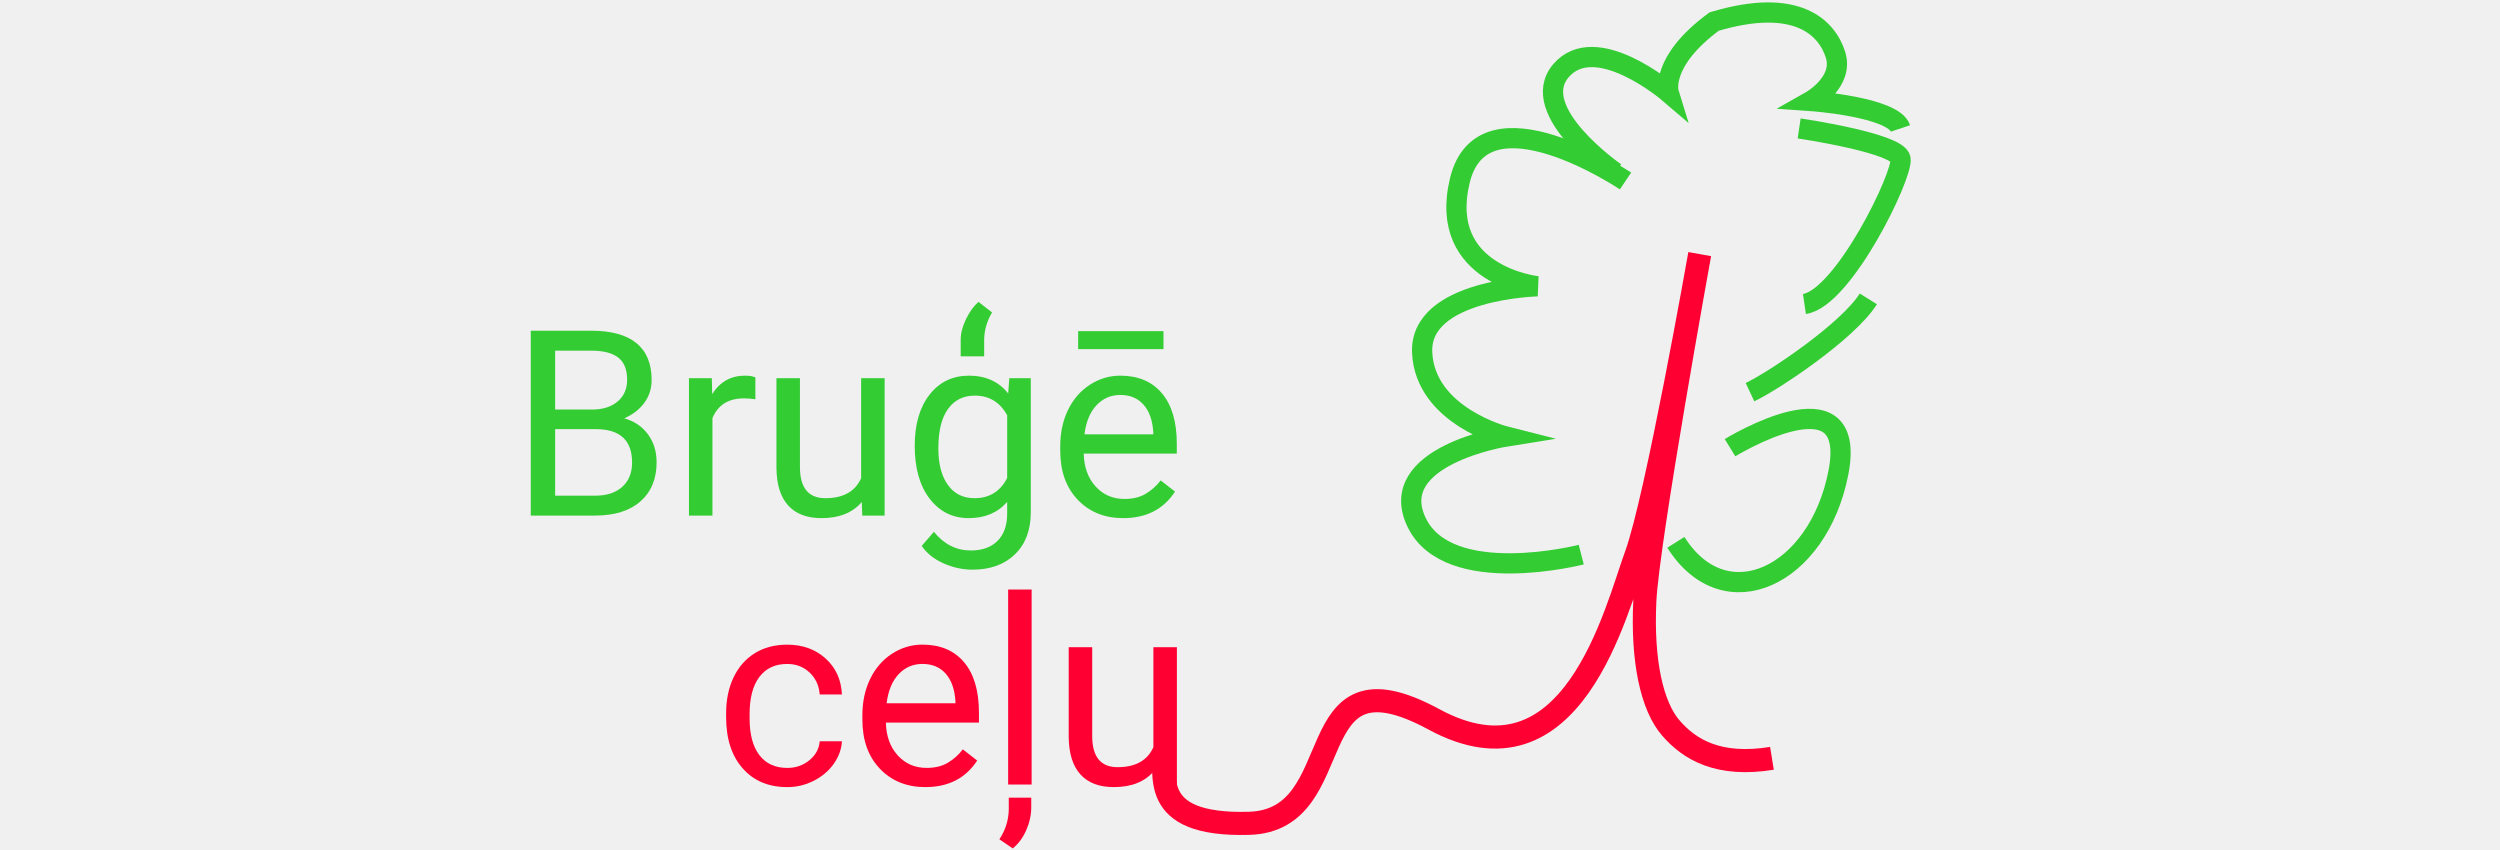
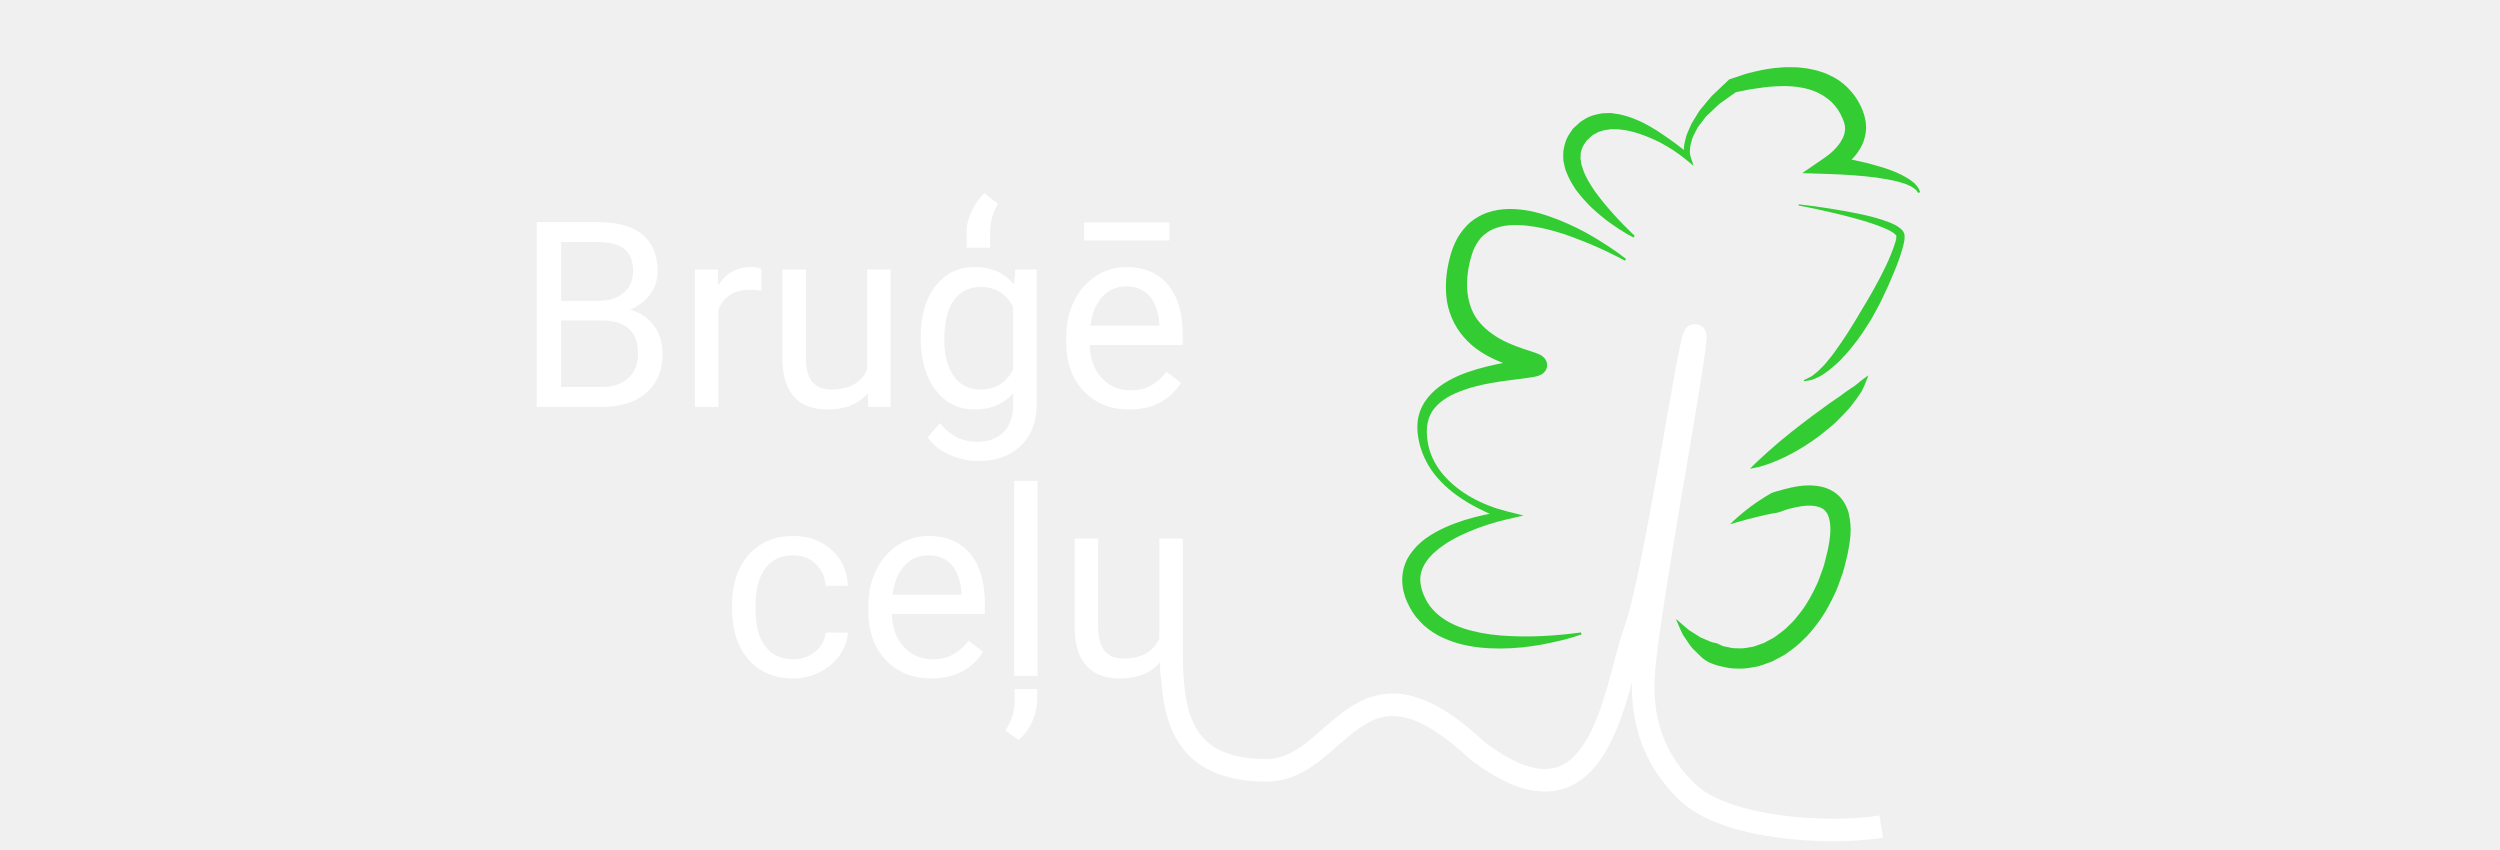
<svg xmlns="http://www.w3.org/2000/svg" version="1.1" id="Layer_1" x="0px" y="0px" width="200px" height="68px" viewBox="0 0 200 68" enable-background="new 0 0 200 68" xml:space="preserve">
  <g>
-     <rect x="40.744" y="25.645" fill="none" width="86.912" height="19.878" />
-     <path fill="#33CC33" d="M42.461,41.247v-14.79h4.835c1.605,0,2.812,0.332,3.621,0.995c0.81,0.664,1.214,1.646,1.214,2.946   c0,0.691-0.196,1.302-0.589,1.833c-0.393,0.532-0.928,0.943-1.605,1.234c0.799,0.223,1.431,0.648,1.895,1.275   c0.464,0.626,0.696,1.373,0.696,2.239c0,1.328-0.43,2.37-1.29,3.129c-0.86,0.759-2.076,1.138-3.647,1.138H42.461z M44.411,32.765   h2.946c0.853,0,1.535-0.213,2.047-0.641c0.511-0.428,0.767-1.008,0.767-1.741c0-0.814-0.237-1.407-0.711-1.776   s-1.195-0.555-2.164-0.555h-2.885V32.765z M44.411,34.33v5.323h3.22c0.907,0,1.624-0.235,2.148-0.706   c0.525-0.471,0.788-1.119,0.788-1.945c0-1.78-0.969-2.671-2.905-2.671H44.411z" />
-     <path fill="#33CC33" d="M60.43,31.942c-0.285-0.047-0.593-0.071-0.925-0.071c-1.232,0-2.069,0.525-2.509,1.574v7.801h-1.879V30.256   h1.829l0.03,1.27c0.616-0.981,1.49-1.473,2.621-1.473c0.366,0,0.643,0.047,0.833,0.142V31.942z" />
-     <path fill="#33CC33" d="M68.942,40.16c-0.731,0.86-1.805,1.29-3.22,1.29c-1.171,0-2.063-0.34-2.676-1.021   c-0.613-0.681-0.923-1.688-0.93-3.022v-7.151h1.879v7.1c0,1.666,0.677,2.499,2.031,2.499c1.436,0,2.391-0.535,2.865-1.604v-7.995   h1.879v10.991h-1.788L68.942,40.16z" />
-     <path fill="#33CC33" d="M73.178,35.66c0-1.713,0.396-3.076,1.188-4.088s1.842-1.519,3.149-1.519c1.341,0,2.387,0.474,3.139,1.422   l0.092-1.219h1.716v10.727c0,1.422-0.421,2.542-1.265,3.361c-0.843,0.819-1.976,1.229-3.397,1.229   c-0.792,0-1.568-0.169-2.326-0.508c-0.759-0.339-1.338-0.803-1.737-1.392l0.975-1.128c0.806,0.996,1.792,1.493,2.956,1.493   c0.914,0,1.627-0.257,2.138-0.771s0.767-1.239,0.767-2.174V40.15c-0.752,0.866-1.778,1.3-3.078,1.3   c-1.287,0-2.328-0.518-3.124-1.554C73.576,38.86,73.178,37.448,73.178,35.66z M75.068,35.874c0,1.239,0.254,2.212,0.762,2.92   s1.219,1.062,2.133,1.062c1.185,0,2.056-0.538,2.611-1.615v-5.018c-0.576-1.049-1.439-1.574-2.59-1.574   c-0.914,0-1.629,0.355-2.143,1.066C75.325,33.426,75.068,34.479,75.068,35.874z M78.277,24.151l1.087,0.843   c-0.399,0.67-0.609,1.381-0.63,2.133v1.381h-1.879v-1.321c0-0.521,0.142-1.075,0.427-1.661   C77.566,24.942,77.898,24.483,78.277,24.151z" />
-     <path fill="#33CC33" d="M89.857,41.45c-1.49,0-2.702-0.489-3.636-1.468c-0.935-0.979-1.402-2.287-1.402-3.926v-0.346   c0-1.09,0.208-2.063,0.625-2.92c0.417-0.856,0.999-1.527,1.747-2.011c0.749-0.484,1.56-0.726,2.433-0.726   c1.429,0,2.539,0.471,3.332,1.412c0.792,0.941,1.188,2.289,1.188,4.043v0.782h-7.446c0.027,1.084,0.344,1.959,0.95,2.626   s1.376,1,2.311,1c0.664,0,1.226-0.135,1.686-0.406c0.46-0.271,0.864-0.63,1.209-1.076l1.148,0.894   C93.081,40.742,91.699,41.45,89.857,41.45z M93.078,27.93h-6.826v-1.442h6.826V27.93z M89.624,31.597   c-0.759,0-1.396,0.276-1.91,0.828c-0.515,0.552-0.833,1.326-0.955,2.321h5.505v-0.142c-0.054-0.955-0.312-1.695-0.772-2.22   C91.032,31.86,90.409,31.597,89.624,31.597z" />
+     <rect x="41.221" y="16.953" fill="none" width="86.912" height="19.878" />
+     <path fill="#FFFFFF" d="M42.938,32.555v-14.79h4.835c1.605,0,2.812,0.332,3.621,0.996c0.81,0.664,1.214,1.646,1.214,2.946   c0,0.691-0.196,1.302-0.589,1.833c-0.393,0.532-0.928,0.943-1.605,1.234c0.799,0.223,1.431,0.648,1.895,1.275   c0.464,0.626,0.696,1.373,0.696,2.239c0,1.328-0.43,2.37-1.29,3.129c-0.86,0.759-2.076,1.138-3.647,1.138H42.938z M44.888,24.073   h2.946c0.853,0,1.535-0.213,2.047-0.641c0.511-0.428,0.767-1.008,0.767-1.741c0-0.814-0.237-1.407-0.711-1.776   s-1.195-0.555-2.164-0.555h-2.885V24.073z M44.888,25.637v5.323h3.22c0.907,0,1.624-0.235,2.148-0.706   c0.525-0.471,0.788-1.119,0.788-1.945c0-1.78-0.969-2.671-2.905-2.671H44.888z" />
+     <path fill="#FFFFFF" d="M60.907,23.25c-0.285-0.047-0.593-0.071-0.925-0.071c-1.232,0-2.069,0.525-2.509,1.574v7.801h-1.879V21.564   h1.829l0.03,1.27c0.616-0.981,1.49-1.473,2.621-1.473c0.366,0,0.643,0.047,0.833,0.142V23.25z" />
+     <path fill="#FFFFFF" d="M69.419,31.468c-0.731,0.86-1.805,1.29-3.22,1.29c-1.171,0-2.063-0.34-2.676-1.021   c-0.613-0.681-0.923-1.688-0.93-3.022v-7.151h1.879v7.1c0,1.666,0.677,2.499,2.031,2.499c1.436,0,2.391-0.535,2.865-1.604v-7.995   h1.879v10.991h-1.788L69.419,31.468z" />
+     <path fill="#FFFFFF" d="M73.655,26.968c0-1.713,0.396-3.076,1.188-4.088s1.842-1.519,3.149-1.519c1.341,0,2.387,0.474,3.139,1.422   l0.092-1.219h1.716v10.727c0,1.422-0.421,2.542-1.265,3.361c-0.843,0.819-1.976,1.229-3.397,1.229   c-0.792,0-1.568-0.169-2.326-0.508c-0.759-0.339-1.338-0.803-1.737-1.392l0.975-1.128c0.806,0.996,1.792,1.493,2.956,1.493   c0.914,0,1.627-0.257,2.138-0.771s0.767-1.239,0.767-2.174v-0.944c-0.752,0.866-1.778,1.3-3.078,1.3   c-1.287,0-2.328-0.518-3.124-1.554C74.053,30.168,73.655,28.756,73.655,26.968z M75.544,27.182c0,1.239,0.254,2.212,0.762,2.92   s1.219,1.062,2.133,1.062c1.185,0,2.056-0.538,2.611-1.615V24.53c-0.576-1.049-1.439-1.574-2.59-1.574   c-0.914,0-1.629,0.355-2.143,1.066C75.801,24.733,75.544,25.786,75.544,27.182z M78.754,15.459l1.087,0.843   c-0.399,0.67-0.609,1.381-0.63,2.133v1.381h-1.879v-1.321c0-0.521,0.142-1.075,0.427-1.661   C78.043,16.25,78.375,15.791,78.754,15.459z" />
+     <path fill="#FFFFFF" d="M90.334,32.758c-1.49,0-2.702-0.489-3.636-1.468c-0.935-0.979-1.402-2.287-1.402-3.926v-0.346   c0-1.09,0.208-2.063,0.625-2.92c0.417-0.856,0.999-1.527,1.747-2.011c0.749-0.484,1.56-0.726,2.433-0.726   c1.429,0,2.539,0.471,3.332,1.412c0.792,0.941,1.188,2.289,1.188,4.043v0.782h-7.446c0.027,1.084,0.344,1.959,0.95,2.626   s1.376,1,2.311,1c0.664,0,1.226-0.135,1.686-0.406c0.46-0.271,0.864-0.63,1.209-1.076l1.148,0.894   C93.558,32.05,92.176,32.758,90.334,32.758z M93.554,19.238h-6.826v-1.442h6.826V19.238z M90.101,22.905   c-0.759,0-1.396,0.276-1.91,0.828c-0.515,0.552-0.833,1.326-0.955,2.321h5.505v-0.142c-0.054-0.955-0.312-1.695-0.772-2.22   C91.509,23.167,90.886,22.905,90.101,22.905z" />
  </g>
  <g>
-     <rect x="57.157" y="47.162" fill="none" width="87.371" height="25.567" />
-     <path fill="#FF0033" d="M62.987,61.434c0.67,0,1.256-0.203,1.757-0.609s0.779-0.914,0.833-1.523h1.777   c-0.034,0.63-0.25,1.229-0.65,1.798c-0.399,0.569-0.933,1.022-1.6,1.361c-0.667,0.339-1.373,0.508-2.118,0.508   c-1.497,0-2.687-0.499-3.57-1.498s-1.326-2.365-1.326-4.099v-0.315c0-1.069,0.196-2.021,0.589-2.854   c0.393-0.832,0.957-1.479,1.691-1.939c0.735-0.461,1.604-0.691,2.605-0.691c1.232,0,2.257,0.369,3.073,1.107   s1.251,1.696,1.305,2.875h-1.777c-0.054-0.711-0.324-1.295-0.808-1.752c-0.484-0.457-1.082-0.687-1.793-0.687   c-0.955,0-1.695,0.344-2.219,1.031c-0.525,0.688-0.788,1.682-0.788,2.981v0.355c0,1.267,0.261,2.242,0.782,2.926   S62.019,61.434,62.987,61.434z" />
-     <path fill="#FF0033" d="M74.029,62.968c-1.49,0-2.702-0.489-3.636-1.468c-0.935-0.979-1.402-2.287-1.402-3.926v-0.346   c0-1.09,0.208-2.063,0.625-2.92s0.999-1.527,1.747-2.012c0.749-0.484,1.56-0.727,2.433-0.727c1.429,0,2.539,0.471,3.332,1.412   s1.188,2.289,1.188,4.043v0.782H70.87c0.027,1.084,0.344,1.959,0.95,2.626s1.376,1,2.311,1c0.664,0,1.226-0.135,1.686-0.406   c0.46-0.271,0.864-0.63,1.209-1.076l1.148,0.894C77.252,62.26,75.871,62.968,74.029,62.968z M73.795,53.114   c-0.759,0-1.396,0.276-1.91,0.828c-0.515,0.552-0.833,1.326-0.955,2.321h5.505v-0.143c-0.054-0.954-0.312-1.694-0.772-2.219   C75.204,53.377,74.581,53.114,73.795,53.114z" />
-     <path fill="#FF0033" d="M81.017,67.874l-1.066-0.731c0.487-0.738,0.738-1.537,0.751-2.397v-0.935H82.5v0.772   c0,0.616-0.134,1.228-0.401,1.833C81.832,67.022,81.471,67.509,81.017,67.874z M82.531,62.765h-1.879V47.162h1.879V62.765z" />
-     <path fill="#FF0033" d="M92.323,61.678c-0.731,0.86-1.805,1.29-3.22,1.29c-1.171,0-2.063-0.34-2.676-1.021   c-0.613-0.681-0.923-1.688-0.93-3.022v-7.151h1.879v7.101c0,1.666,0.677,2.499,2.031,2.499c1.436,0,2.391-0.535,2.865-1.604v-7.995   h1.879v10.991h-1.788L92.323,61.678z" />
+     <rect x="57.633" y="38.47" fill="none" width="87.371" height="25.567" />
+     <path fill="#FFFFFF" d="M63.464,52.741c0.67,0,1.256-0.203,1.757-0.609s0.779-0.914,0.833-1.523h1.777   c-0.034,0.63-0.25,1.229-0.65,1.798c-0.399,0.569-0.933,1.022-1.6,1.361c-0.667,0.339-1.373,0.508-2.118,0.508   c-1.497,0-2.687-0.499-3.57-1.498s-1.326-2.365-1.326-4.099v-0.315c0-1.069,0.196-2.021,0.589-2.854   c0.393-0.832,0.957-1.479,1.691-1.939c0.735-0.461,1.604-0.691,2.605-0.691c1.232,0,2.257,0.369,3.073,1.107   s1.251,1.696,1.305,2.875h-1.777c-0.054-0.711-0.324-1.295-0.808-1.752c-0.484-0.457-1.082-0.687-1.793-0.687   c-0.955,0-1.695,0.344-2.219,1.031c-0.525,0.688-0.788,1.682-0.788,2.981v0.355c0,1.267,0.261,2.242,0.782,2.926   S62.496,52.741,63.464,52.741z" />
+     <path fill="#FFFFFF" d="M74.505,54.275c-1.49,0-2.702-0.489-3.636-1.468c-0.935-0.979-1.402-2.287-1.402-3.926v-0.346   c0-1.09,0.208-2.063,0.625-2.92s0.999-1.527,1.747-2.012c0.749-0.484,1.56-0.727,2.433-0.727c1.429,0,2.539,0.471,3.332,1.412   s1.188,2.289,1.188,4.043v0.782h-7.446c0.027,1.084,0.344,1.959,0.95,2.626s1.376,1,2.311,1c0.664,0,1.226-0.135,1.686-0.406   c0.46-0.271,0.864-0.63,1.209-1.076l1.148,0.894C77.729,53.567,76.347,54.275,74.505,54.275z M74.272,44.422   c-0.759,0-1.396,0.276-1.91,0.828c-0.515,0.552-0.833,1.326-0.955,2.321h5.505v-0.143c-0.054-0.954-0.312-1.694-0.772-2.219   C75.68,44.685,75.057,44.422,74.272,44.422z" />
+     <path fill="#FFFFFF" d="M81.494,59.182l-1.066-0.731c0.487-0.738,0.738-1.537,0.751-2.397v-0.935h1.798v0.772   c0,0.616-0.134,1.228-0.401,1.833C82.308,58.33,81.947,58.816,81.494,59.182z M83.007,54.072h-1.879V38.47h1.879V54.072z" />
+     <path fill="#FFFFFF" d="M92.799,52.985c-0.731,0.86-1.805,1.29-3.22,1.29c-1.171,0-2.063-0.34-2.676-1.021   c-0.613-0.681-0.923-1.688-0.93-3.022v-7.151h1.879v7.101c0,1.666,0.677,2.499,2.031,2.499c1.436,0,2.391-0.535,2.865-1.604v-7.995   h1.879v10.991H92.84L92.799,52.985z" />
  </g>
-   <path fill="none" stroke="#FF0033" stroke-width="1.849" stroke-miterlimit="10" d="M92.984,59.967  c0.461,1.727-1.387,6.131,6.933,5.899c8.321-0.23,3.699-14.33,14.794-8.319c11.094,6.008,14.564-8.748,16.18-13.158  c1.619-4.411,5.086-24.058,5.086-24.058s-4.158,22.883-4.391,27.737s0.576,8.438,2.08,10.171c1.502,1.734,3.813,3.121,8.09,2.427" />
-   <path fill="none" stroke="#33CC33" stroke-width="1.618" stroke-miterlimit="10" d="M126.5,44.37c0,0-10.635,2.729-13.176-2.589  c-2.543-5.315,7.137-6.859,7.137-6.859s-6.459-1.632-6.688-6.718c-0.232-5.084,9.229-5.301,9.229-5.301s-8.061-0.845-6.211-8.473  c1.85-7.627,13.25,0.049,13.25,0.049" />
-   <path fill="none" stroke="#33CC33" stroke-width="1.618" stroke-miterlimit="10" d="M129.232,13.81c0,0-7.125-4.921-4.352-8.157  c2.775-3.237,8.617,1.763,8.617,1.763s-0.758-2.458,3.635-5.692c6.586-1.965,9.014,0.461,9.709,2.658  c0.693,2.196-1.967,3.698-1.967,3.698s6.59,0.462,7.166,2.195" />
-   <path fill="none" stroke="#33CC33" stroke-width="1.618" stroke-miterlimit="10" d="M143.932,10.275c0,0,7.879,1.156,8.109,2.427  c0.23,1.271-4.564,11.153-7.686,11.616" />
-   <path fill="none" stroke="#33CC33" stroke-width="1.618" stroke-miterlimit="10" d="M149.467,23.91  c-1.617,2.588-7.609,6.592-9.469,7.46" />
-   <path fill="none" stroke="#33CC33" stroke-width="1.618" stroke-miterlimit="10" d="M138.402,35.816c0,0,10.287-6.329,8.67,1.996  c-1.619,8.317-9.074,11.815-13.002,5.574" />
+   <path fill="none" stroke="#FFFFFF" stroke-width="1.8" stroke-miterlimit="10" d="M93.688,51.813  c0.153,4.153-0.037,9.813,7.631,9.813c5.932,0,7.182-10.625,16.807-1.625c10,7.713,11.036-5.076,12.651-9.486  c1.619-4.411,4.411-23.785,4.817-23.691s-3.89,22.516-4.122,27.37s1.881,7.586,3.528,9.183c3,2.908,11.223,3.444,15.5,2.75" />
+   <g>
+     <path fill="#33CC33" d="M126.52,50.756c-1.032,0.366-2.101,0.604-3.18,0.809c-1.08,0.199-2.182,0.31-3.297,0.317   c-1.113,0.002-2.25-0.09-3.366-0.405c-1.108-0.311-2.24-0.845-3.089-1.768c-0.434-0.448-0.771-0.982-1.02-1.557   c-0.106-0.217-0.22-0.566-0.298-0.892c-0.063-0.319-0.098-0.646-0.091-0.981c0.019-0.67,0.234-1.346,0.597-1.883   c0.358-0.541,0.806-0.979,1.289-1.328c0.974-0.691,2.031-1.12,3.094-1.461c1.069-0.331,2.141-0.563,3.249-0.707l-0.029,0.654   c-1.032-0.328-1.972-0.779-2.889-1.306c-0.901-0.542-1.762-1.18-2.463-1.989c-0.712-0.799-1.236-1.782-1.488-2.849   c-0.12-0.541-0.188-1.063-0.13-1.661c0.059-0.575,0.27-1.146,0.594-1.635c0.66-0.985,1.664-1.604,2.654-2.046   c1.007-0.432,2.048-0.707,3.083-0.928c0.518-0.112,1.036-0.203,1.548-0.284l0.752-0.125l0.348-0.068   c0.093-0.018,0.233-0.065,0.183-0.049l-0.06,0.035c-0.028,0.022-0.072,0.048-0.157,0.161c-0.023,0.036-0.066,0.103-0.099,0.214   c-0.014,0.049-0.021,0.1-0.023,0.149c-0.004,0.041,0.028,0.309,0.014,0.183l-0.003-0.012c-0.002-0.012-0.004-0.011,0.011,0.05   c0.022,0.086,0.065,0.173,0.12,0.24c0.183,0.194,0.143,0.114,0.125,0.125c-0.053-0.022-0.171-0.06-0.281-0.093l-0.738-0.213   c-0.511-0.149-1.031-0.322-1.545-0.537c-1.02-0.429-2.05-1.031-2.836-1.952c-0.795-0.905-1.292-2.099-1.395-3.269   c-0.106-1.187,0.047-2.279,0.368-3.393c0.124-0.439,0.397-1.122,0.737-1.596c0.342-0.503,0.785-0.97,1.324-1.286   c1.07-0.669,2.313-0.772,3.405-0.665c1.113,0.097,2.144,0.442,3.131,0.823c0.985,0.394,1.931,0.854,2.829,1.391   c0.896,0.539,1.771,1.101,2.588,1.75l-0.09,0.134c-0.91-0.48-1.836-0.932-2.778-1.327c-0.948-0.381-1.891-0.768-2.861-1.033   c-0.964-0.277-1.949-0.456-2.898-0.487c-0.945-0.037-1.871,0.138-2.532,0.623c-0.342,0.227-0.604,0.548-0.817,0.908   c-0.229,0.388-0.324,0.684-0.479,1.235c-0.228,0.87-0.335,1.864-0.221,2.731c0.114,0.878,0.425,1.686,0.994,2.336   c0.564,0.65,1.326,1.175,2.19,1.569c0.433,0.199,0.886,0.369,1.36,0.526l0.74,0.242c0.135,0.047,0.262,0.088,0.445,0.171   c0.099,0.064,0.179,0.042,0.447,0.333c0.063,0.082,0.116,0.182,0.146,0.281l0.021,0.084c-0.014-0.118,0.023,0.158,0.016,0.207   c-0.004,0.057-0.013,0.116-0.028,0.173c-0.035,0.127-0.084,0.208-0.12,0.257c-0.103,0.14-0.172,0.186-0.228,0.226   c-0.076,0.053-0.096,0.058-0.144,0.083c-0.285,0.124-0.4,0.127-0.559,0.164l-0.414,0.066l-0.778,0.102l-1.509,0.201   c-0.993,0.148-1.972,0.348-2.885,0.675c-0.91,0.315-1.78,0.762-2.344,1.461c-0.586,0.692-0.708,1.645-0.556,2.621   c0.134,0.964,0.58,1.877,1.211,2.643c1.284,1.527,3.209,2.502,5.125,2.98l1.344,0.336l-1.373,0.318   c-1.022,0.236-2.049,0.569-3.013,0.979c-0.962,0.411-1.891,0.91-2.628,1.553c-0.749,0.633-1.24,1.408-1.249,2.229   c-0.002,0.207,0.022,0.417,0.066,0.631c0.061,0.196,0.088,0.371,0.211,0.646c0.171,0.42,0.406,0.825,0.721,1.161   c0.611,0.69,1.478,1.18,2.427,1.504c0.956,0.313,1.985,0.501,3.032,0.58c2.099,0.165,4.26,0.045,6.399-0.244L126.52,50.756z" />
+   </g>
+   <g>
+     <path fill="#33CC33" d="M130.683,19.004c-0.757-0.379-1.449-0.861-2.139-1.359c-0.338-0.257-0.665-0.531-0.983-0.819   c-0.324-0.282-0.617-0.6-0.91-0.924c-0.279-0.337-0.575-0.666-0.799-1.064c-0.252-0.374-0.439-0.808-0.614-1.252   c-0.063-0.239-0.117-0.482-0.165-0.727c-0.025-0.252-0.008-0.52-0.004-0.78c0.074-0.519,0.242-1.053,0.555-1.469l0.108-0.165   l0.056-0.081l0.028-0.04l0.007-0.01l0.003-0.005l0.063-0.065l0.015-0.013l0.229-0.21c0.166-0.14,0.265-0.277,0.546-0.427   c0.493-0.336,0.998-0.444,1.484-0.528c0.245-0.014,0.49-0.023,0.732-0.02l0.696,0.106c0.446,0.106,0.883,0.23,1.285,0.41   c0.414,0.158,0.793,0.373,1.17,0.58c0.374,0.214,0.732,0.447,1.081,0.689c0.703,0.479,1.372,0.979,2.027,1.526l-0.396,0.26   c-0.052-0.197-0.037-0.339-0.059-0.509l0.033-0.477c0.013-0.159,0.067-0.306,0.1-0.459c0.045-0.149,0.062-0.311,0.131-0.449   c0.123-0.282,0.229-0.578,0.371-0.851c0.165-0.257,0.32-0.521,0.48-0.787c0.145-0.28,0.372-0.481,0.556-0.728   c0.198-0.233,0.386-0.48,0.595-0.703l1.328-1.258l0.046-0.044l0.128-0.042l0.962-0.323c0.319-0.113,0.656-0.181,0.986-0.269   c0.665-0.154,1.349-0.277,2.05-0.316c0.347-0.04,0.705-0.023,1.061-0.022c0.356,0.003,0.719,0.056,1.079,0.098   c0.36,0.076,0.725,0.135,1.08,0.268c0.36,0.104,0.708,0.276,1.049,0.454c0.34,0.188,0.653,0.422,0.946,0.685   c0.283,0.272,0.542,0.568,0.768,0.89c0.216,0.326,0.408,0.667,0.549,1.027c0.066,0.208,0.123,0.307,0.191,0.604   c0.031,0.17,0.074,0.282,0.088,0.575c0.048,0.527-0.058,0.917-0.192,1.339c-0.152,0.401-0.366,0.755-0.612,1.064   c-0.25,0.303-0.521,0.571-0.81,0.808c-0.297,0.239-0.575,0.436-0.939,0.636l-0.302-1.333c1.319,0.17,2.594,0.422,3.862,0.801   c0.63,0.193,1.264,0.387,1.861,0.704c0.297,0.157,0.595,0.315,0.861,0.54c0.14,0.094,0.261,0.229,0.369,0.368   c0.127,0.116,0.166,0.321,0.239,0.469l-0.154,0.051c-0.108-0.114-0.15-0.249-0.294-0.324c-0.121-0.087-0.231-0.176-0.378-0.234   c-0.263-0.143-0.565-0.23-0.86-0.315c-0.598-0.157-1.219-0.266-1.841-0.354c-1.245-0.156-2.523-0.241-3.766-0.281l-2.143-0.07   l1.842-1.264c0.199-0.137,0.45-0.333,0.647-0.527c0.205-0.198,0.384-0.41,0.536-0.627c0.143-0.221,0.257-0.441,0.331-0.658   c0.056-0.201,0.098-0.468,0.068-0.598c0.019-0.038-0.041-0.243-0.078-0.394c-0.002-0.024-0.088-0.224-0.126-0.328   c-0.11-0.247-0.232-0.485-0.38-0.707c-0.152-0.218-0.325-0.417-0.513-0.604c-0.2-0.174-0.408-0.338-0.636-0.485   c-0.234-0.135-0.471-0.276-0.739-0.366c-0.255-0.115-0.54-0.172-0.817-0.25c-0.29-0.045-0.577-0.108-0.878-0.125   c-0.301-0.014-0.6-0.048-0.908-0.027c-0.611,0.007-1.236,0.063-1.858,0.161c-0.311,0.056-0.627,0.076-0.938,0.152l-0.941,0.188   l0.174-0.086l-1.395,0.996c-0.218,0.182-0.412,0.386-0.621,0.579c-0.193,0.204-0.441,0.374-0.595,0.608   c-0.172,0.222-0.348,0.444-0.514,0.674c-0.145,0.239-0.255,0.496-0.387,0.744c-0.074,0.122-0.082,0.263-0.127,0.394   c-0.031,0.133-0.085,0.265-0.099,0.399l-0.038,0.404c0.011,0.121,0.012,0.279,0.04,0.367l0.263,0.797l-0.658-0.537   c-0.626-0.511-1.323-0.962-2.042-1.342c-0.366-0.18-0.735-0.348-1.11-0.494c-0.376-0.138-0.751-0.281-1.132-0.365   c-0.377-0.108-0.759-0.154-1.127-0.189l-0.545-0.004c-0.172,0.033-0.341,0.055-0.51,0.071c-0.164,0.034-0.31,0.104-0.465,0.147   c-0.162,0.045-0.233,0.145-0.365,0.189c-0.107,0.015-0.278,0.209-0.425,0.341l-0.227,0.213l-0.015,0.013   c0.025-0.026-0.062,0.064,0.057-0.058l-0.002,0.003l-0.004,0.006l-0.015,0.025l-0.029,0.05l-0.063,0.096   c-0.206,0.241-0.289,0.521-0.354,0.813c0.003,0.154-0.023,0.304-0.017,0.463c0.034,0.163,0.062,0.326,0.082,0.494   c0.108,0.335,0.216,0.68,0.406,1.013c0.159,0.339,0.385,0.666,0.596,0.996c0.917,1.29,2.046,2.506,3.246,3.658L130.683,19.004z" />
+   </g>
+   <g>
+     <path fill="#33CC33" d="M143.939,16.351c0,0,1.429,0.147,3.559,0.519c1.063,0.2,2.305,0.412,3.61,0.902   c0.326,0.135,0.658,0.263,0.99,0.561c0.08,0.082,0.171,0.169,0.225,0.327c0.017,0.062,0.022,0.021,0.043,0.167l-0.001,0.065   l-0.002,0.131c0.014,0.161-0.057,0.394-0.091,0.591c-0.193,0.75-0.438,1.414-0.721,2.092c-0.269,0.678-0.566,1.341-0.878,1.985   c-0.303,0.65-0.641,1.268-0.98,1.861c-0.356,0.582-0.719,1.137-1.091,1.644c-0.385,0.5-0.753,0.967-1.14,1.366   c-0.359,0.417-0.771,0.737-1.11,1.03c-0.367,0.273-0.685,0.507-1.003,0.626c-0.286,0.16-0.55,0.208-0.726,0.232   c-0.17,0.028-0.261,0.043-0.261,0.043c-0.027,0.004-0.052-0.013-0.057-0.04c-0.003-0.021,0.008-0.042,0.026-0.051l0.015-0.007   c0,0,0.08-0.04,0.23-0.114c0.147-0.071,0.363-0.152,0.592-0.365c0.246-0.171,0.498-0.447,0.794-0.744   c0.275-0.324,0.584-0.687,0.884-1.122c0.314-0.419,0.623-0.902,0.959-1.403c0.31-0.521,0.67-1.048,0.992-1.628   c0.691-1.129,1.408-2.358,2.021-3.634c0.305-0.629,0.585-1.307,0.779-1.914c0.028-0.148,0.107-0.249,0.103-0.442l0.009-0.131   l0.005-0.065c0.007,0.104-0.003,0.023-0.001,0.044c0.006-0.01-0.027-0.059-0.066-0.098c-0.173-0.179-0.478-0.342-0.766-0.472   c-1.195-0.514-2.425-0.825-3.458-1.094c-2.085-0.515-3.5-0.763-3.501-0.763c-0.026-0.004-0.045-0.03-0.04-0.058   C143.889,16.366,143.913,16.348,143.939,16.351z" />
+   </g>
+   <g>
+     <path fill="#33CC33" d="M149.467,30.035c0,0-0.062,0.191-0.191,0.509c-0.066,0.158-0.144,0.352-0.248,0.563   c-0.084,0.22-0.26,0.436-0.428,0.683c-0.173,0.246-0.365,0.516-0.589,0.788c-0.224,0.255-0.459,0.515-0.719,0.774   c-0.258,0.257-0.521,0.535-0.818,0.771c-0.29,0.247-0.594,0.486-0.897,0.727c-1.232,0.934-2.592,1.682-3.686,2.107   c-0.541,0.221-1.012,0.367-1.357,0.437c-0.34,0.075-0.535,0.102-0.535,0.102s0.14-0.151,0.387-0.387   c0.25-0.225,0.592-0.568,1.021-0.943c0.429-0.37,0.921-0.819,1.471-1.253c0.538-0.454,1.137-0.901,1.727-1.354   c0.587-0.456,1.206-0.875,1.758-1.292c0.277-0.208,0.57-0.389,0.831-0.57c0.236-0.19,0.48-0.356,0.709-0.513   c0.219-0.17,0.461-0.28,0.635-0.447c0.179-0.155,0.349-0.28,0.484-0.385C149.297,30.145,149.467,30.035,149.467,30.035z" />
+   </g>
+   <g>
+     <path fill="#33CC33" d="M138.402,41.941c0,0,0.352-0.37,1.044-0.938c0.347-0.282,0.777-0.619,1.306-0.964   c0.263-0.175,0.549-0.354,0.86-0.536c0.313-0.18,0.699-0.221,1.072-0.353c0.773-0.192,1.634-0.41,2.688-0.276   c0.518,0.069,1.11,0.255,1.604,0.675c0.498,0.414,0.811,1.021,0.933,1.577c0.269,1.151,0.109,2.156-0.105,3.222   c-0.124,0.476-0.217,0.94-0.368,1.434c-0.182,0.499-0.342,1.018-0.552,1.502c-0.432,0.955-0.934,1.887-1.579,2.713   c-0.321,0.413-0.644,0.82-1.033,1.169c-0.353,0.38-0.768,0.69-1.182,0.988c-0.396,0.321-0.883,0.513-1.309,0.762   c-0.479,0.156-0.926,0.376-1.41,0.442c-0.479,0.089-0.946,0.164-1.413,0.123c-0.466,0.018-0.902-0.083-1.321-0.185   c-0.212-0.043-0.414-0.096-0.601-0.18c-0.194-0.064-0.379-0.147-0.539-0.261c-0.343-0.191-0.575-0.49-0.823-0.713   c-0.252-0.224-0.447-0.46-0.598-0.705c-0.156-0.23-0.299-0.442-0.429-0.634c-0.213-0.407-0.337-0.744-0.436-0.959   c-0.093-0.217-0.143-0.333-0.143-0.333s0.378,0.323,1.04,0.89c0.178,0.113,0.375,0.237,0.589,0.373   c0.103,0.067,0.21,0.137,0.32,0.208c0.121,0.052,0.246,0.105,0.375,0.161c0.262,0.094,0.503,0.255,0.807,0.286   c0.297,0.03,0.52,0.29,0.845,0.3c0.303,0.072,0.617,0.155,0.957,0.133c0.337,0.038,0.685-0.025,1.042-0.09   c0.36-0.04,0.708-0.227,1.077-0.335c0.337-0.21,0.721-0.342,1.045-0.612c0.337-0.244,0.68-0.494,0.976-0.818   c0.327-0.287,0.602-0.639,0.878-0.993c0.555-0.708,0.995-1.527,1.378-2.371c0.183-0.421,0.311-0.851,0.474-1.273   c0.14-0.445,0.24-0.944,0.361-1.41c0.177-0.824,0.285-1.776,0.108-2.436c-0.164-0.69-0.538-0.944-1.188-1.046   c-0.639-0.093-1.386,0.062-2.038,0.232c-0.338,0.074-0.63,0.25-0.949,0.306c-0.322,0.051-0.631,0.11-0.92,0.175   c-0.578,0.132-1.091,0.258-1.513,0.371C138.891,41.788,138.402,41.941,138.402,41.941z" />
+   </g>
  <g>
</g>
  <g>
</g>
  <g>
</g>
  <g>
</g>
  <g>
</g>
  <g>
</g>
  <g>
</g>
  <g>
</g>
  <g>
</g>
  <g>
</g>
  <g>
</g>
  <g>
</g>
  <g>
</g>
  <g>
</g>
  <g>
</g>
</svg>
